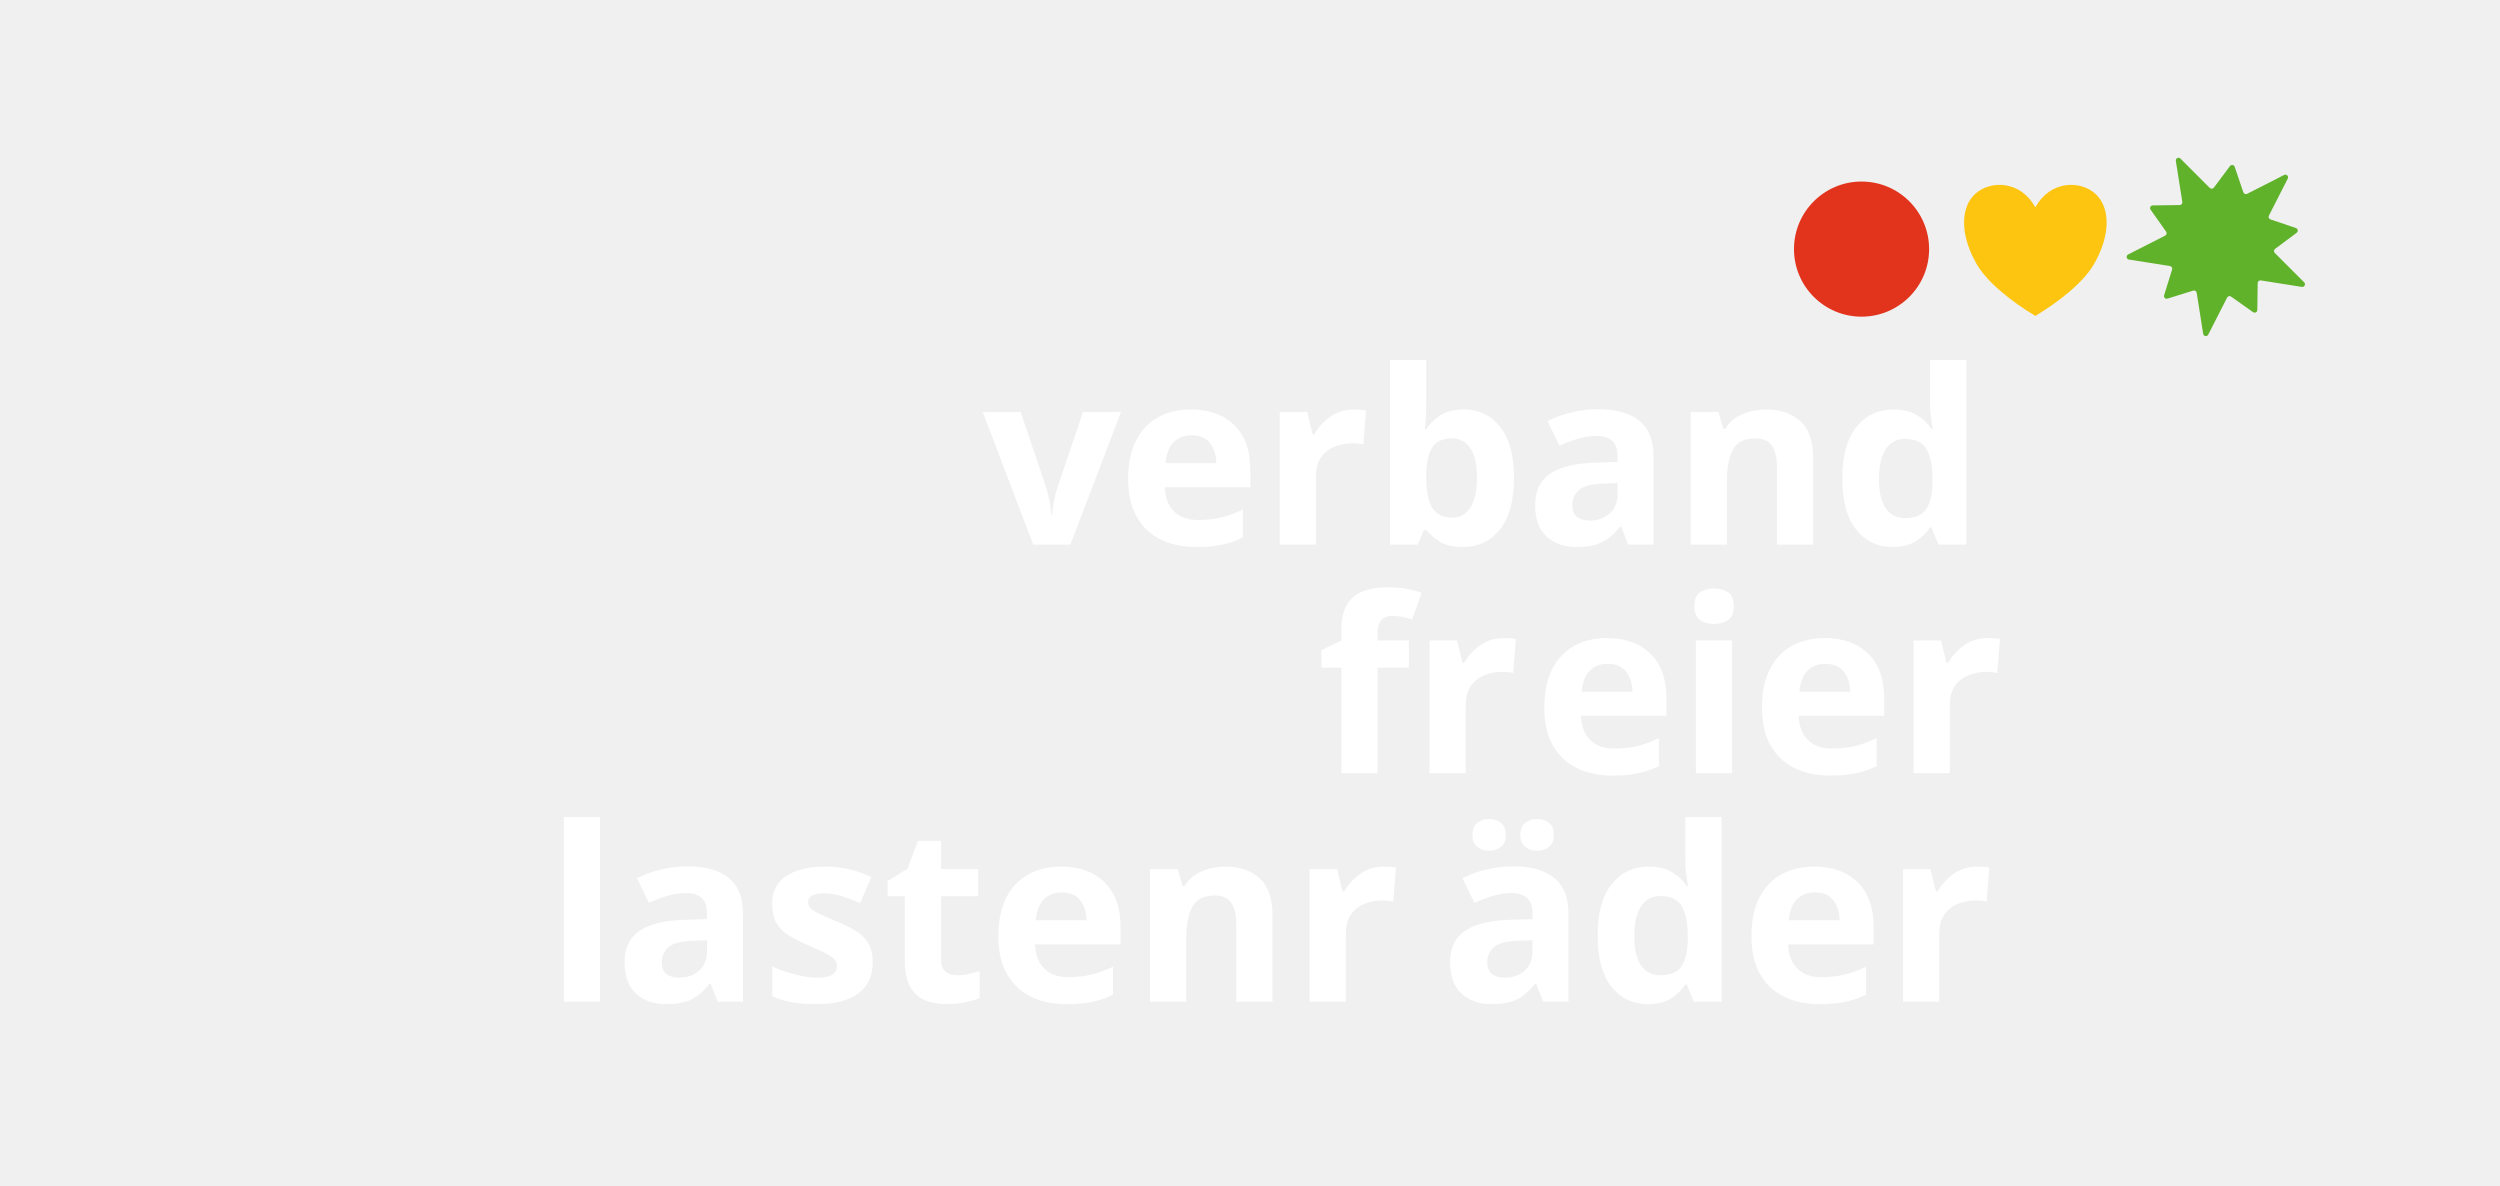
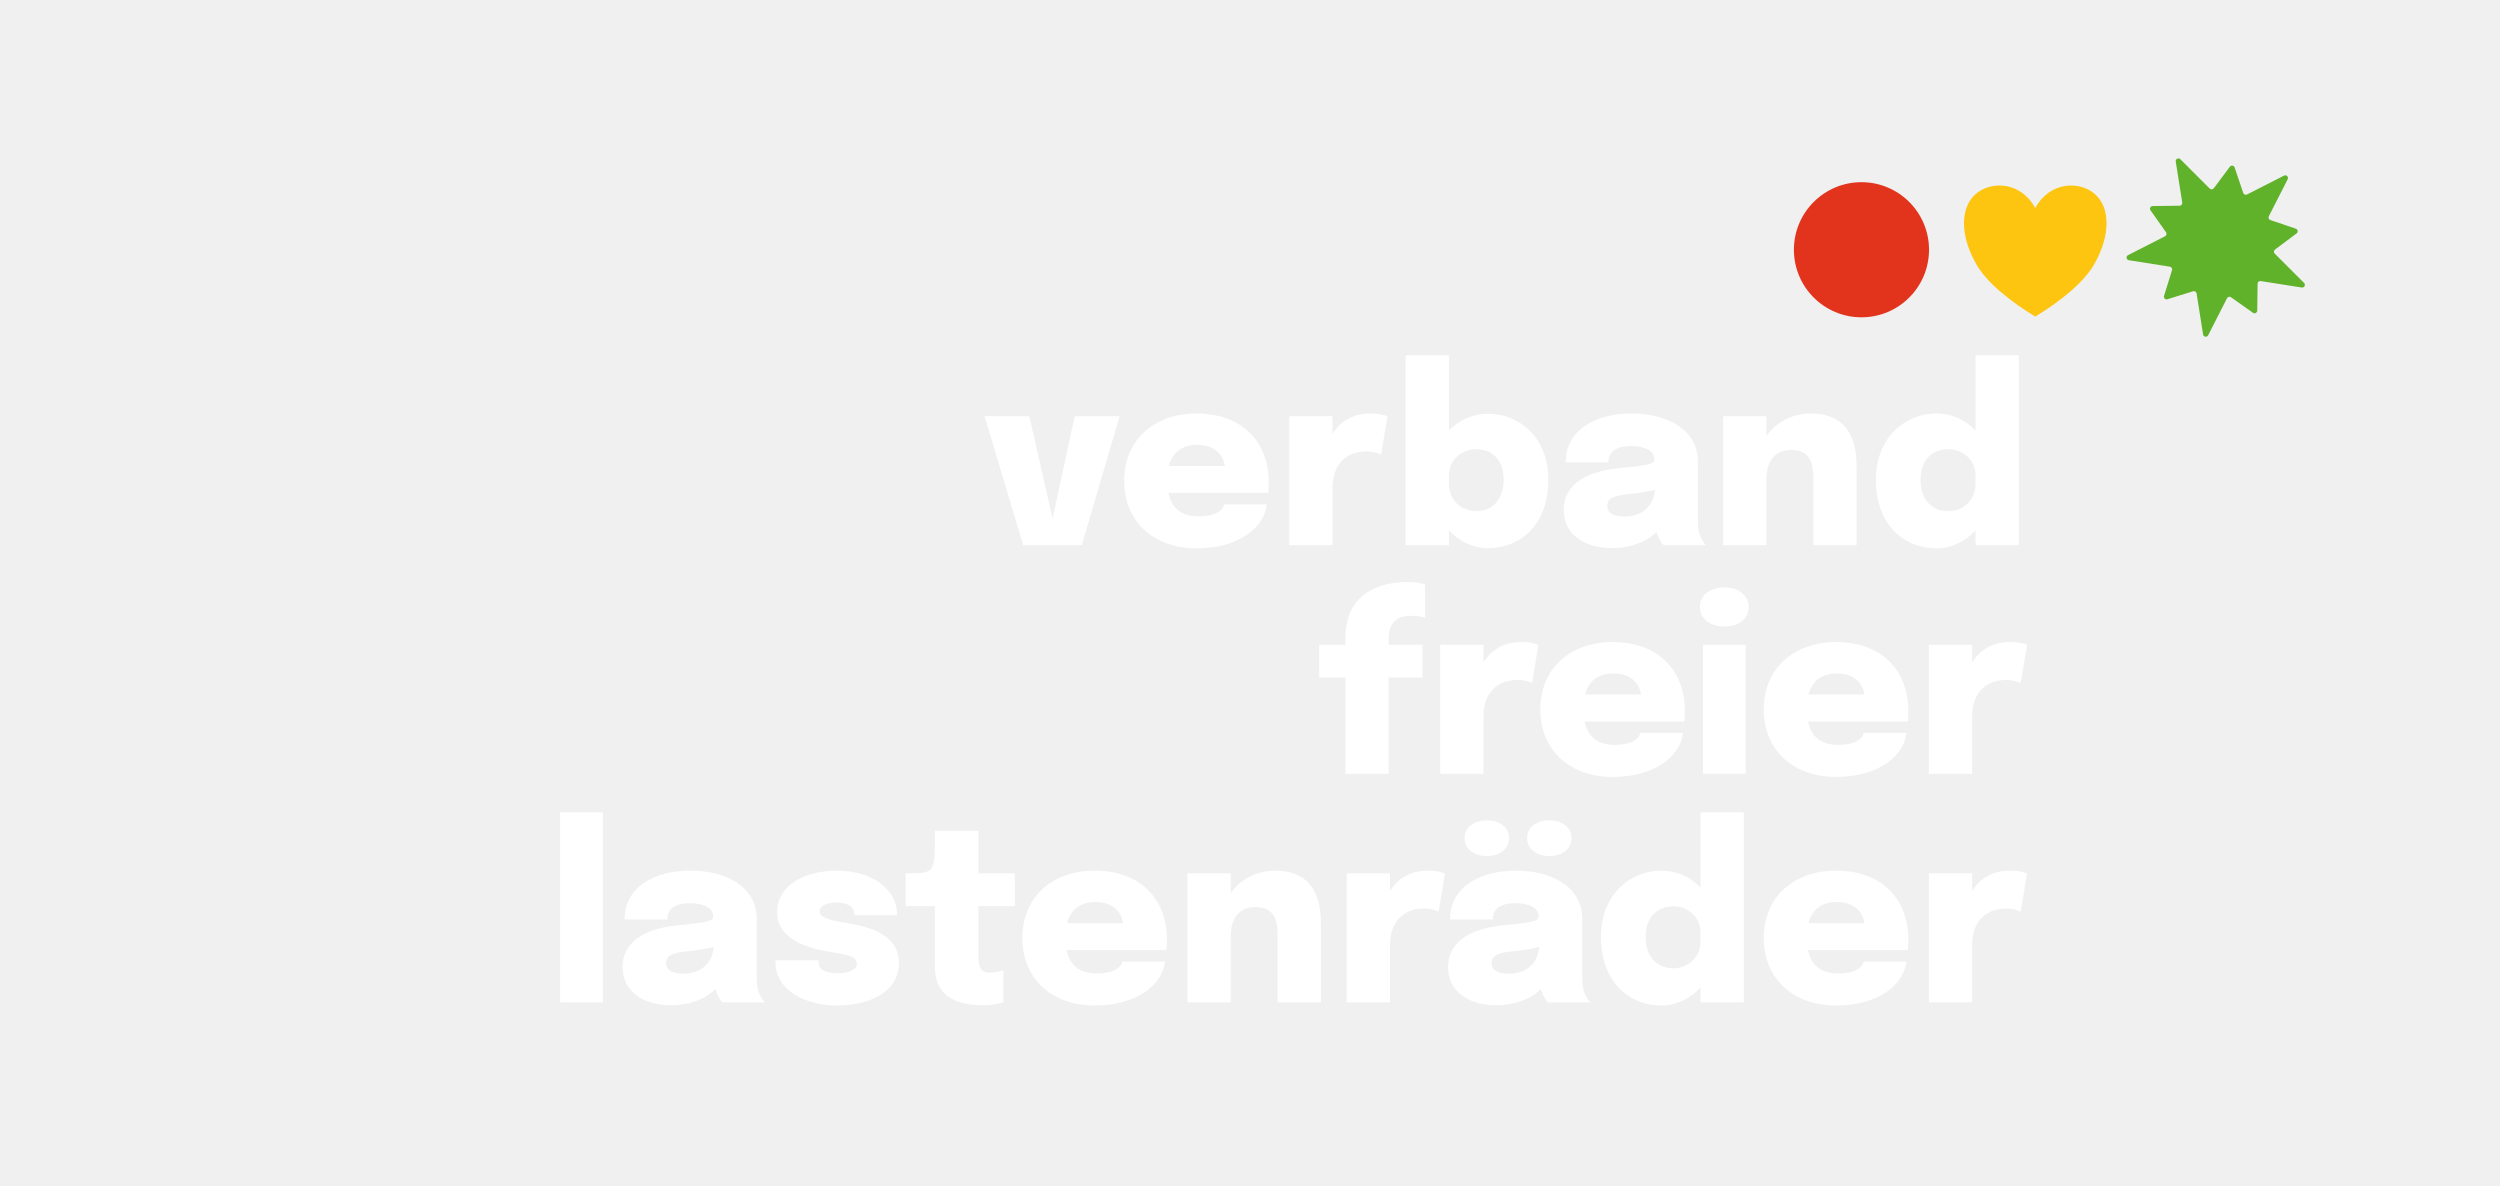
- <svg xmlns="http://www.w3.org/2000/svg" width="100%" height="100%" viewBox="0 0 3462 1641" version="1.1" xml:space="preserve" style="fill-rule:evenodd;clip-rule:evenodd;stroke-linejoin:round;stroke-miterlimit:2;">
-   <rect id="verbandfreierlastenräder---b----negativ" x="0.953" y="0" width="3460.33" height="1640.95" style="fill:none;" />
-   <g transform="matrix(6.73787,0,0,6.73787,-3293.42,-3656.47)">
-     <text x="690.761px" y="654.595px" style="font-family:'Epilogue-ExtraBold', 'Epilogue';font-weight:800;font-size:49.943px;fill:#fff;">v<tspan x="718.404px " y="654.595px ">e</tspan>rband</text>
-     <text x="759.383px" y="701.572px" style="font-family:'Epilogue-ExtraBold', 'Epilogue';font-weight:800;font-size:49.943px;fill:#fff;">fr<tspan x="803.932px " y="701.572px ">e</tspan>ier</text>
-     <g transform="matrix(49.9432,0,0,49.9432,906.365,748.549)" />
-     <text x="600.788px" y="748.549px" style="font-family:'Epilogue-ExtraBold', 'Epilogue';font-weight:800;font-size:49.943px;fill:#fff;">l<tspan x="615.072px 646.736px 674.404px 697.478px " y="748.549px 748.549px 748.549px 748.549px ">aste</tspan>nr<tspan x="784.729px " y="748.549px ">ä</tspan>der</text>
+ <svg xmlns="http://www.w3.org/2000/svg" width="100%" height="100%" viewBox="0 0 3462 1642" version="1.1" xml:space="preserve" style="fill-rule:evenodd;clip-rule:evenodd;stroke-linejoin:round;stroke-miterlimit:2;">
+   <rect id="verbandfreierlastenräder---b----negativ" x="0.83" y="0.892" width="3460.33" height="1640.95" style="fill:none;" />
+   <g transform="matrix(6.73787,0,0,6.73787,-3293.54,-3655.58)">
+     <g transform="matrix(49.9432,0,0,49.9432,690.761,654.595)">
+       <path d="M0.564,-0.531l-0.185,-0l-0.091,0.421l-0.096,-0.421l-0.184,-0l0.159,0.531l0.241,-0l0.156,-0.531Z" style="fill:#fff;fill-rule:nonzero;" />
+     </g>
+     <g transform="matrix(49.9432,0,0,49.9432,718.404,654.595)">
+       <path d="M0.616,-0.168l-0.176,-0c-0.003,0.022 -0.031,0.049 -0.105,0.049c-0.071,0 -0.111,-0.034 -0.124,-0.096l0.411,0c0.001,-0.008 0.002,-0.024 0.002,-0.042c-0,-0.173 -0.114,-0.285 -0.297,-0.285c-0.177,0 -0.298,0.111 -0.298,0.277c0,0.163 0.116,0.278 0.298,0.278c0.177,-0 0.28,-0.089 0.289,-0.181Zm-0.286,-0.245c0.074,0 0.108,0.044 0.113,0.087l-0.23,-0c0.015,-0.056 0.055,-0.087 0.117,-0.087Z" style="fill:#fff;fill-rule:nonzero;" />
+     </g>
+     <g transform="matrix(49.9432,0,0,49.9432,750.992,654.595)">
+       <path d="M0.056,-0l0.178,-0l0,-0.238c0,-0.071 0.036,-0.148 0.141,-0.148c0.031,0 0.053,0.01 0.059,0.013l0.026,-0.157c-0.006,-0.003 -0.028,-0.012 -0.071,-0.012c-0.071,0 -0.123,0.032 -0.155,0.084l0,-0.073l-0.178,-0l-0,0.531Z" style="fill:#fff;fill-rule:nonzero;" />
+     </g>
+     <g transform="matrix(49.9432,0,0,49.9432,774.915,654.595)">
+       <path d="M0.056,-0l0.178,-0l0,-0.061c0.042,0.045 0.098,0.073 0.161,0.073c0.133,0 0.248,-0.096 0.248,-0.281c0,-0.175 -0.12,-0.272 -0.248,-0.272c-0.063,-0 -0.119,0.025 -0.161,0.069l0,-0.31l-0.178,0l-0,0.782Zm0.29,-0.395c0.06,-0 0.113,0.037 0.113,0.126c0,0.09 -0.054,0.129 -0.113,0.129c-0.056,0 -0.112,-0.041 -0.112,-0.112l0,-0.034c0,-0.07 0.057,-0.109 0.112,-0.109Z" style="fill:#fff;fill-rule:nonzero;" />
+     </g>
+     <g transform="matrix(49.9432,0,0,49.9432,808.502,654.595)">
+       <path d="M0.234,0.012c0.073,-0 0.141,-0.025 0.182,-0.067c0.001,0.004 0.002,0.008 0.004,0.013c0.007,0.02 0.019,0.036 0.025,0.042l0.174,0c-0.006,-0.006 -0.019,-0.024 -0.027,-0.048c-0.006,-0.021 -0.006,-0.048 -0.006,-0.077l-0,-0.218c-0,-0.135 -0.129,-0.199 -0.272,-0.199c-0.153,0 -0.272,0.07 -0.272,0.201l0.176,0c0,-0.045 0.032,-0.067 0.094,-0.067c0.059,-0 0.095,0.022 0.095,0.054l-0,0.001c-0,0.02 -0.034,0.025 -0.146,0.036c-0.116,0.011 -0.227,0.057 -0.227,0.172c0,0.1 0.084,0.157 0.2,0.157Zm0.051,-0.13c-0.047,-0 -0.072,-0.015 -0.072,-0.044c0,-0.031 0.028,-0.042 0.085,-0.048c0.036,-0.003 0.076,-0.009 0.111,-0.018c-0.007,0.08 -0.067,0.11 -0.124,0.11Z" style="fill:#fff;fill-rule:nonzero;" />
+     </g>
+     <g transform="matrix(49.9432,0,0,49.9432,840.166,654.595)">
+       <path d="M0.056,-0l0.178,-0l-0,-0.272c-0,-0.073 0.034,-0.12 0.102,-0.12c0.078,-0 0.091,0.055 0.091,0.115l0,0.277l0.178,-0l0,-0.329c0,-0.126 -0.054,-0.213 -0.187,-0.213c-0.077,0 -0.144,0.035 -0.184,0.093l-0,-0.082l-0.178,-0l-0,0.531Z" style="fill:#fff;fill-rule:nonzero;" />
+     </g>
+     <g transform="matrix(49.9432,0,0,49.9432,872.903,654.595)">
+       <path d="M0.278,0.013c0.063,-0 0.119,-0.029 0.161,-0.074l-0,0.061l0.178,-0l0,-0.782l-0.178,0l-0,0.31c-0.042,-0.044 -0.098,-0.07 -0.161,-0.07c-0.128,0 -0.249,0.098 -0.249,0.273c0,0.185 0.116,0.282 0.249,0.282Zm0.049,-0.153c-0.059,0 -0.114,-0.039 -0.114,-0.129c0,-0.089 0.055,-0.126 0.114,-0.126c0.055,-0 0.112,0.039 0.112,0.109l-0,0.034c-0,0.071 -0.056,0.112 -0.112,0.112Z" style="fill:#fff;fill-rule:nonzero;" />
+     </g>
+     <g transform="matrix(49.9432,0,0,49.9432,759.383,701.572)">
+       <path d="M0.119,-0l0.178,-0l0,-0.396l0.139,-0l-0,-0.135l-0.139,-0l0,-0.022c0,-0.059 0.022,-0.097 0.095,-0.097c0.024,0 0.047,0.005 0.055,0.008l0,-0.136c-0.008,-0.004 -0.028,-0.011 -0.075,-0.011c-0.099,0 -0.253,0.037 -0.253,0.232l0,0.026l-0.108,-0l-0,0.135l0.108,-0l0,0.396Z" style="fill:#fff;fill-rule:nonzero;" />
+     </g>
+     <g transform="matrix(49.9432,0,0,49.9432,782.007,701.572)">
+       <path d="M0.056,-0l0.178,-0l0,-0.238c0,-0.071 0.036,-0.148 0.141,-0.148c0.031,0 0.053,0.01 0.059,0.013l0.026,-0.157c-0.006,-0.003 -0.028,-0.012 -0.071,-0.012c-0.071,0 -0.123,0.032 -0.155,0.084l0,-0.073l-0.178,-0l-0,0.531Z" style="fill:#fff;fill-rule:nonzero;" />
+     </g>
+     <g transform="matrix(49.9432,0,0,49.9432,803.932,701.572)">
+       <path d="M0.616,-0.168l-0.176,-0c-0.003,0.022 -0.031,0.049 -0.105,0.049c-0.071,0 -0.111,-0.034 -0.124,-0.096l0.411,0c0.001,-0.008 0.002,-0.024 0.002,-0.042c-0,-0.173 -0.114,-0.285 -0.297,-0.285c-0.177,0 -0.298,0.111 -0.298,0.277c0,0.163 0.116,0.278 0.298,0.278c0.177,-0 0.28,-0.089 0.289,-0.181Zm-0.286,-0.245c0.074,0 0.108,0.044 0.113,0.087l-0.23,-0c0.015,-0.056 0.055,-0.087 0.117,-0.087Z" style="fill:#fff;fill-rule:nonzero;" />
+     </g>
+     <g transform="matrix(49.9432,0,0,49.9432,836.52,701.572)">
+       <path d="M0.134,-0.606c0.053,0 0.1,-0.028 0.1,-0.08c0,-0.052 -0.047,-0.081 -0.1,-0.081c-0.054,0 -0.101,0.029 -0.101,0.081c0,0.051 0.047,0.08 0.101,0.08Zm-0.088,0.606l0.176,-0l0,-0.531l-0.176,-0l-0,0.531Z" style="fill:#fff;fill-rule:nonzero;" />
+     </g>
+     <g transform="matrix(49.9432,0,0,49.9432,849.855,701.572)">
+       <path d="M0.616,-0.168l-0.176,-0c-0.003,0.022 -0.031,0.049 -0.105,0.049c-0.071,0 -0.111,-0.034 -0.124,-0.096l0.411,0c0.001,-0.008 0.002,-0.024 0.002,-0.042c-0,-0.173 -0.114,-0.285 -0.297,-0.285c-0.177,0 -0.298,0.111 -0.298,0.277c0,0.163 0.116,0.278 0.298,0.278c0.177,-0 0.28,-0.089 0.289,-0.181Zm-0.286,-0.245c0.074,0 0.108,0.044 0.113,0.087l-0.23,-0c0.015,-0.056 0.055,-0.087 0.117,-0.087Z" style="fill:#fff;fill-rule:nonzero;" />
+     </g>
+     <g transform="matrix(49.9432,0,0,49.9432,882.443,701.572)">
+       <path d="M0.056,-0l0.178,-0l0,-0.238c0,-0.071 0.036,-0.148 0.141,-0.148c0.031,0 0.053,0.01 0.059,0.013l0.026,-0.157c-0.006,-0.003 -0.028,-0.012 -0.071,-0.012c-0.071,0 -0.123,0.032 -0.155,0.084l0,-0.073l-0.178,-0l-0,0.531Z" style="fill:#fff;fill-rule:nonzero;" />
+     </g>
+     <g transform="matrix(49.9432,0,0,49.9432,600.788,748.549)">
+       <rect x="0.063" y="-0.782" width="0.176" height="0.782" style="fill:#fff;fill-rule:nonzero;" />
+     </g>
+     <g transform="matrix(49.9432,0,0,49.9432,615.072,748.549)">
+       <path d="M0.234,0.012c0.073,-0 0.141,-0.025 0.182,-0.067c0.001,0.004 0.002,0.008 0.004,0.013c0.007,0.02 0.019,0.036 0.025,0.042l0.174,0c-0.006,-0.006 -0.019,-0.024 -0.027,-0.048c-0.006,-0.021 -0.006,-0.048 -0.006,-0.077l-0,-0.218c-0,-0.135 -0.129,-0.199 -0.272,-0.199c-0.153,0 -0.272,0.07 -0.272,0.201l0.176,0c0,-0.045 0.032,-0.067 0.094,-0.067c0.059,-0 0.095,0.022 0.095,0.054l-0,0.001c-0,0.02 -0.034,0.025 -0.146,0.036c-0.116,0.011 -0.227,0.057 -0.227,0.172c0,0.1 0.084,0.157 0.2,0.157Zm0.051,-0.13c-0.047,-0 -0.072,-0.015 -0.072,-0.044c0,-0.031 0.028,-0.042 0.085,-0.048c0.036,-0.003 0.076,-0.009 0.111,-0.018c-0.007,0.08 -0.067,0.11 -0.124,0.11Z" style="fill:#fff;fill-rule:nonzero;" />
+     </g>
+     <g transform="matrix(49.9432,0,0,49.9432,646.736,748.549)">
+       <path d="M0.282,0.013c0.122,-0 0.255,-0.048 0.255,-0.176c-0,-0.121 -0.135,-0.151 -0.218,-0.164c-0.063,-0.01 -0.108,-0.021 -0.108,-0.047c-0,-0.029 0.043,-0.037 0.072,-0.037c0.034,-0 0.071,0.014 0.071,0.048l0,0.005l0.175,0l0,-0.006c0,-0.11 -0.117,-0.178 -0.245,-0.178c-0.134,0 -0.248,0.059 -0.248,0.171c0,0.11 0.122,0.148 0.216,0.163c0.08,0.013 0.112,0.021 0.112,0.05c0,0.028 -0.043,0.038 -0.077,0.038c-0.05,0 -0.081,-0.013 -0.081,-0.047l0,-0.006l-0.177,0l0,0.007c0,0.12 0.128,0.179 0.253,0.179Z" style="fill:#fff;fill-rule:nonzero;" />
+     </g>
+     <g transform="matrix(49.9432,0,0,49.9432,674.404,748.549)">
+       <path d="M0.334,0.012c0.036,0 0.064,-0.007 0.079,-0.013l-0,-0.131c-0.01,0.004 -0.033,0.01 -0.056,0.01c-0.042,-0 -0.047,-0.031 -0.047,-0.074l0,-0.2l0.15,-0l0,-0.135l-0.15,-0l0,-0.175l-0.179,0l0,0.049c0,0.12 -0.009,0.126 -0.102,0.126l-0.018,-0l-0,0.135l0.12,-0l0,0.248c0,0.142 0.116,0.16 0.203,0.16Z" style="fill:#fff;fill-rule:nonzero;" />
+     </g>
+     <g transform="matrix(49.9432,0,0,49.9432,697.478,748.549)">
+       <path d="M0.616,-0.168l-0.176,-0c-0.003,0.022 -0.031,0.049 -0.105,0.049c-0.071,0 -0.111,-0.034 -0.124,-0.096l0.411,0c0.001,-0.008 0.002,-0.024 0.002,-0.042c-0,-0.173 -0.114,-0.285 -0.297,-0.285c-0.177,0 -0.298,0.111 -0.298,0.277c0,0.163 0.116,0.278 0.298,0.278c0.177,-0 0.28,-0.089 0.289,-0.181Zm-0.286,-0.245c0.074,0 0.108,0.044 0.113,0.087l-0.23,-0c0.015,-0.056 0.055,-0.087 0.117,-0.087Z" style="fill:#fff;fill-rule:nonzero;" />
+     </g>
+     <g transform="matrix(49.9432,0,0,49.9432,730.066,748.549)">
+       <path d="M0.056,-0l0.178,-0l-0,-0.272c-0,-0.073 0.034,-0.12 0.102,-0.12c0.078,-0 0.091,0.055 0.091,0.115l0,0.277l0.178,-0l0,-0.329c0,-0.126 -0.054,-0.213 -0.187,-0.213c-0.077,0 -0.144,0.035 -0.184,0.093l-0,-0.082l-0.178,-0l-0,0.531Z" style="fill:#fff;fill-rule:nonzero;" />
+     </g>
+     <g transform="matrix(49.9432,0,0,49.9432,762.804,748.549)">
+       <path d="M0.056,-0l0.178,-0l0,-0.238c0,-0.071 0.036,-0.148 0.141,-0.148c0.031,0 0.053,0.01 0.059,0.013l0.026,-0.157c-0.006,-0.003 -0.028,-0.012 -0.071,-0.012c-0.071,0 -0.123,0.032 -0.155,0.084l0,-0.073l-0.178,-0l-0,0.531Z" style="fill:#fff;fill-rule:nonzero;" />
+     </g>
+     <g transform="matrix(49.9432,0,0,49.9432,784.729,748.549)">
+       <path d="M0.194,-0.602c0.048,0 0.091,-0.026 0.091,-0.074c0,-0.047 -0.043,-0.073 -0.091,-0.073c-0.049,-0 -0.092,0.026 -0.092,0.073c0,0.048 0.043,0.074 0.092,0.074Zm0.257,0c0.048,0 0.091,-0.026 0.091,-0.074c0,-0.047 -0.043,-0.073 -0.091,-0.073c-0.049,-0 -0.092,0.026 -0.092,0.073c0,0.048 0.043,0.074 0.092,0.074Zm-0.217,0.614c0.073,-0 0.141,-0.025 0.182,-0.067c0.001,0.004 0.002,0.008 0.004,0.013c0.007,0.02 0.019,0.036 0.025,0.042l0.174,-0c-0.006,-0.006 -0.019,-0.024 -0.027,-0.048c-0.006,-0.021 -0.006,-0.048 -0.006,-0.077l-0,-0.218c-0,-0.135 -0.129,-0.199 -0.272,-0.199c-0.153,0 -0.272,0.07 -0.272,0.201l0.176,0c0,-0.045 0.032,-0.067 0.094,-0.067c0.059,-0 0.095,0.022 0.095,0.054l-0,0.001c-0,0.02 -0.034,0.025 -0.146,0.036c-0.116,0.011 -0.227,0.057 -0.227,0.172c0,0.1 0.084,0.157 0.2,0.157Zm0.051,-0.13c-0.047,-0 -0.072,-0.015 -0.072,-0.044c0,-0.031 0.028,-0.042 0.085,-0.048c0.036,-0.003 0.076,-0.009 0.111,-0.018c-0.007,0.08 -0.067,0.11 -0.124,0.11Z" style="fill:#fff;fill-rule:nonzero;" />
+     </g>
+     <g transform="matrix(49.9432,0,0,49.9432,816.393,748.549)">
+       <path d="M0.278,0.013c0.063,-0 0.119,-0.029 0.161,-0.074l-0,0.061l0.178,-0l0,-0.782l-0.178,0l-0,0.31c-0.042,-0.044 -0.098,-0.07 -0.161,-0.07c-0.128,0 -0.249,0.098 -0.249,0.273c0,0.185 0.116,0.282 0.249,0.282Zm0.049,-0.153c-0.059,0 -0.114,-0.039 -0.114,-0.129c0,-0.089 0.055,-0.126 0.114,-0.126c0.055,-0 0.112,0.039 0.112,0.109l-0,0.034c-0,0.071 -0.056,0.112 -0.112,0.112Z" style="fill:#fff;fill-rule:nonzero;" />
+     </g>
+     <g transform="matrix(49.9432,0,0,49.9432,849.855,748.549)">
+       <path d="M0.616,-0.168l-0.176,-0c-0.003,0.022 -0.031,0.049 -0.105,0.049c-0.071,0 -0.111,-0.034 -0.124,-0.096l0.411,0c0.001,-0.008 0.002,-0.024 0.002,-0.042c-0,-0.173 -0.114,-0.285 -0.297,-0.285c-0.177,0 -0.298,0.111 -0.298,0.277c0,0.163 0.116,0.278 0.298,0.278c0.177,-0 0.28,-0.089 0.289,-0.181Zm-0.286,-0.245c0.074,0 0.108,0.044 0.113,0.087l-0.23,-0c0.015,-0.056 0.055,-0.087 0.117,-0.087Z" style="fill:#fff;fill-rule:nonzero;" />
+     </g>
+     <g transform="matrix(49.9432,0,0,49.9432,882.443,748.549)">
+       <path d="M0.056,-0l0.178,-0l0,-0.238c0,-0.071 0.036,-0.148 0.141,-0.148c0.031,0 0.053,0.01 0.059,0.013l0.026,-0.157c-0.006,-0.003 -0.028,-0.012 -0.071,-0.012c-0.071,0 -0.123,0.032 -0.155,0.084l0,-0.073l-0.178,-0l-0,0.531Z" style="fill:#fff;fill-rule:nonzero;" />
+     </g>
  </g>
  <g>
-     <path d="M2671.43,344.96c-0,-51.672 -41.89,-93.561 -93.561,-93.561c-51.668,0 -93.557,41.889 -93.557,93.561c0,51.671 41.889,93.561 93.557,93.561c51.671,-0 93.561,-41.89 93.561,-93.561" style="fill:#e2341d;" />
-     <path d="M2818.54,287.131c20.777,-37.593 62.332,-37.593 83.11,-18.796c20.779,18.796 20.779,56.39 0,93.983c-14.544,28.196 -51.944,56.391 -83.11,75.187c-31.167,-18.796 -68.567,-46.991 -83.111,-75.187c-20.778,-37.593 -20.778,-75.187 -0,-93.983c20.778,-18.797 62.333,-18.797 83.111,18.796Z" style="fill:#fdc50f;" />
-     <path d="M3168.11,247.328l-26.125,51.249c-1.037,2.038 -0.028,4.518 2.136,5.253l35.286,11.953c2.857,0.968 3.457,4.75 1.037,6.556l-29.875,22.3c-1.833,1.363 -2.023,4.038 -0.409,5.653l40.655,40.655c2.568,2.568 0.349,6.919 -3.233,6.351l-56.81,-8.975c-2.256,-0.358 -4.303,1.368 -4.336,3.652l-0.489,37.273c-0.037,3.015 -3.447,4.75 -5.913,3.01l-30.419,-21.509c-1.861,-1.321 -4.467,-0.679 -5.504,1.358l-26.125,51.254c-1.652,3.234 -6.477,2.466 -7.044,-1.121l-8.975,-56.791c-0.359,-2.256 -2.634,-3.675 -4.816,-2.996l-35.588,11.074c-2.885,0.897 -5.593,-1.81 -4.695,-4.695l11.073,-35.584c0.68,-2.182 -0.735,-4.462 -2.991,-4.815l-56.796,-8.98c-3.587,-0.563 -4.354,-5.392 -1.121,-7.039l51.259,-26.13c2.033,-1.037 2.675,-3.638 1.354,-5.504l-21.505,-30.419c-1.745,-2.466 -0.009,-5.877 3.01,-5.914l37.273,-0.488c2.28,-0.028 4.006,-2.08 3.652,-4.337l-8.979,-56.804c-0.568,-3.588 3.787,-5.802 6.351,-3.234l40.655,40.651c1.619,1.619 4.289,1.423 5.657,-0.405l22.296,-29.88c1.81,-2.419 5.588,-1.819 6.556,1.042l11.952,35.282c0.735,2.163 3.22,3.173 5.258,2.135l51.245,-26.12c3.238,-1.652 6.69,1.805 5.043,5.039" style="fill:#61b22b;" />
+     <path d="M2671.31,345.852c-0,-51.672 -41.889,-93.561 -93.561,-93.561c-51.668,0 -93.557,41.889 -93.557,93.561c0,51.671 41.889,93.561 93.557,93.561c51.672,-0 93.561,-41.89 93.561,-93.561" style="fill:#e2341d;" />
+     <path d="M2818.42,288.024c20.777,-37.594 62.333,-37.594 83.11,-18.797c20.779,18.797 20.779,56.39 0,93.984c-14.544,28.195 -51.944,56.39 -83.11,75.187c-31.167,-18.797 -68.567,-46.992 -83.111,-75.187c-20.778,-37.594 -20.778,-75.187 -0,-93.984c20.778,-18.797 62.333,-18.797 83.111,18.797Z" style="fill:#fdc50f;" />
+     <path d="M3167.99,248.22l-26.125,51.249c-1.037,2.038 -0.028,4.518 2.136,5.253l35.286,11.953c2.857,0.968 3.457,4.75 1.037,6.556l-29.874,22.3c-1.834,1.363 -2.024,4.038 -0.41,5.653l40.655,40.655c2.569,2.568 0.349,6.919 -3.233,6.351l-56.81,-8.975c-2.256,-0.358 -4.303,1.368 -4.336,3.652l-0.488,37.273c-0.038,3.015 -3.448,4.75 -5.914,3.01l-30.419,-21.509c-1.861,-1.321 -4.467,-0.679 -5.504,1.358l-26.125,51.254c-1.652,3.234 -6.477,2.466 -7.044,-1.121l-8.975,-56.791c-0.359,-2.256 -2.634,-3.675 -4.816,-2.996l-35.588,11.074c-2.885,0.898 -5.593,-1.81 -4.695,-4.695l11.074,-35.584c0.679,-2.182 -0.736,-4.462 -2.992,-4.815l-56.795,-8.98c-3.588,-0.563 -4.355,-5.392 -1.122,-7.039l51.259,-26.13c2.033,-1.037 2.675,-3.638 1.354,-5.504l-21.505,-30.419c-1.745,-2.466 -0.009,-5.877 3.01,-5.914l37.273,-0.488c2.28,-0.028 4.006,-2.08 3.652,-4.337l-8.979,-56.804c-0.568,-3.587 3.787,-5.802 6.351,-3.234l40.655,40.651c1.619,1.619 4.29,1.423 5.657,-0.405l22.296,-29.88c1.81,-2.419 5.588,-1.819 6.556,1.042l11.952,35.282c0.736,2.163 3.22,3.173 5.258,2.135l51.245,-26.12c3.238,-1.651 6.69,1.805 5.043,5.039" style="fill:#61b22b;" />
  </g>
</svg>
